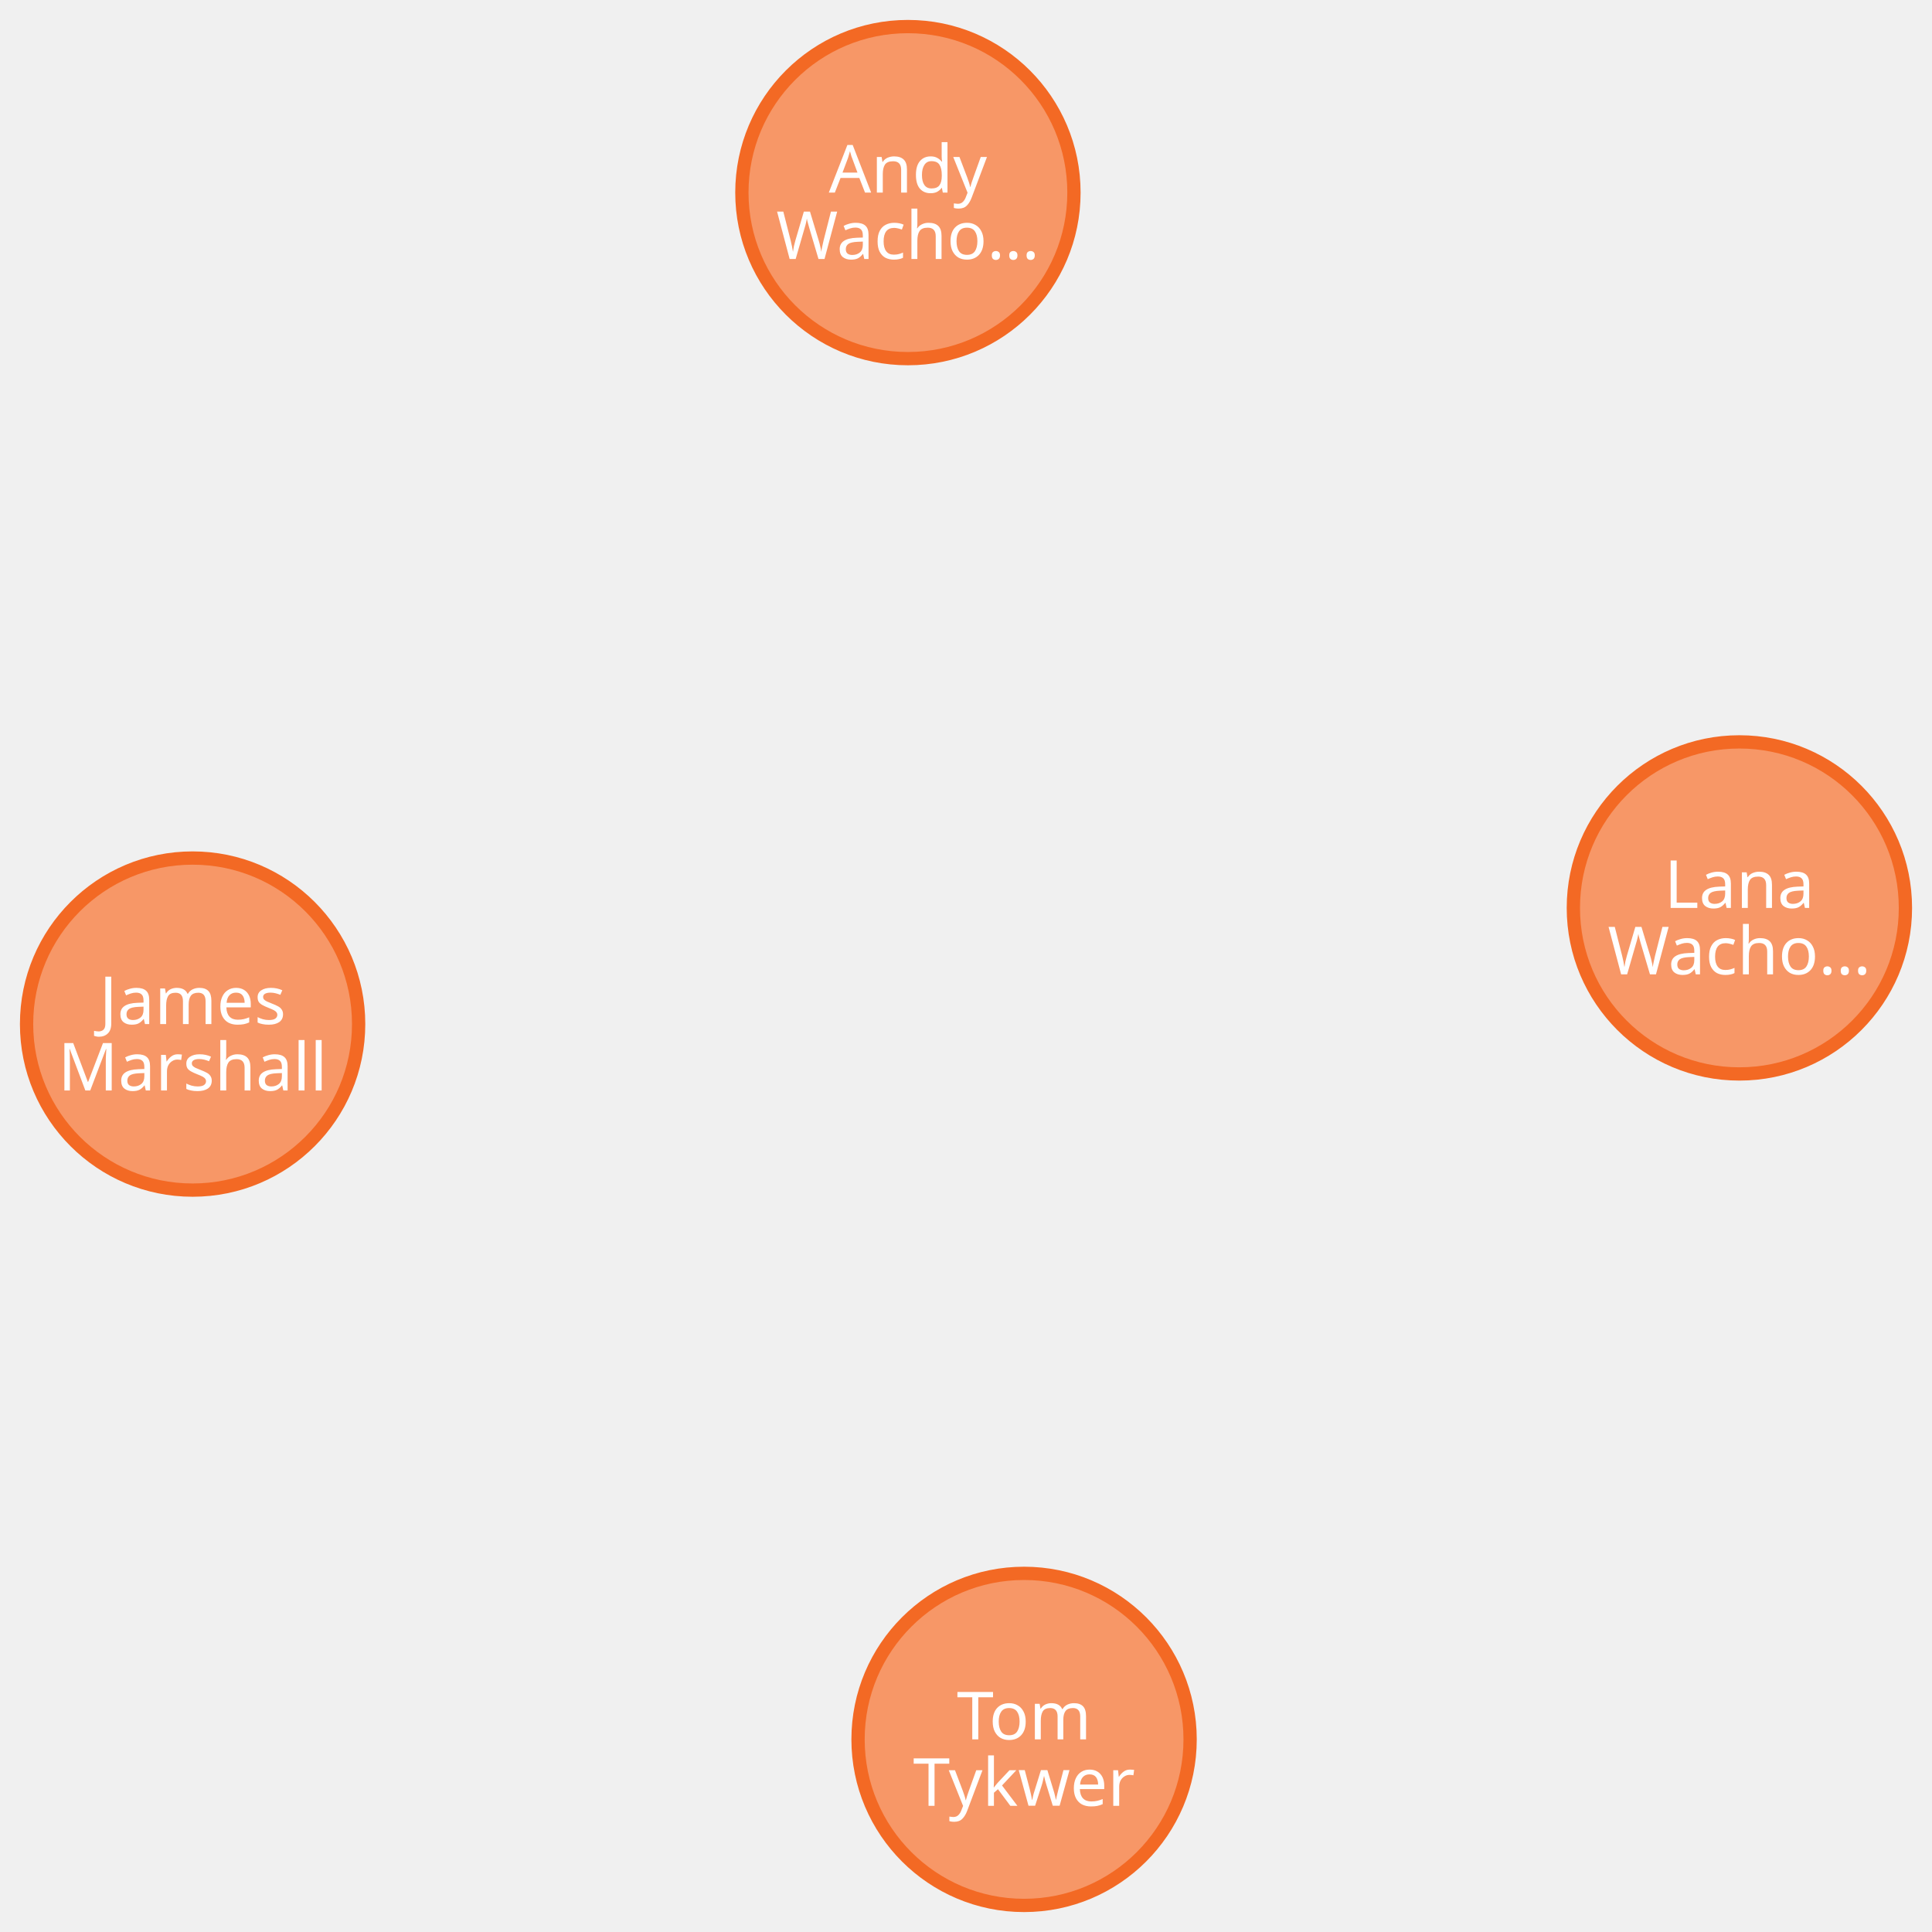
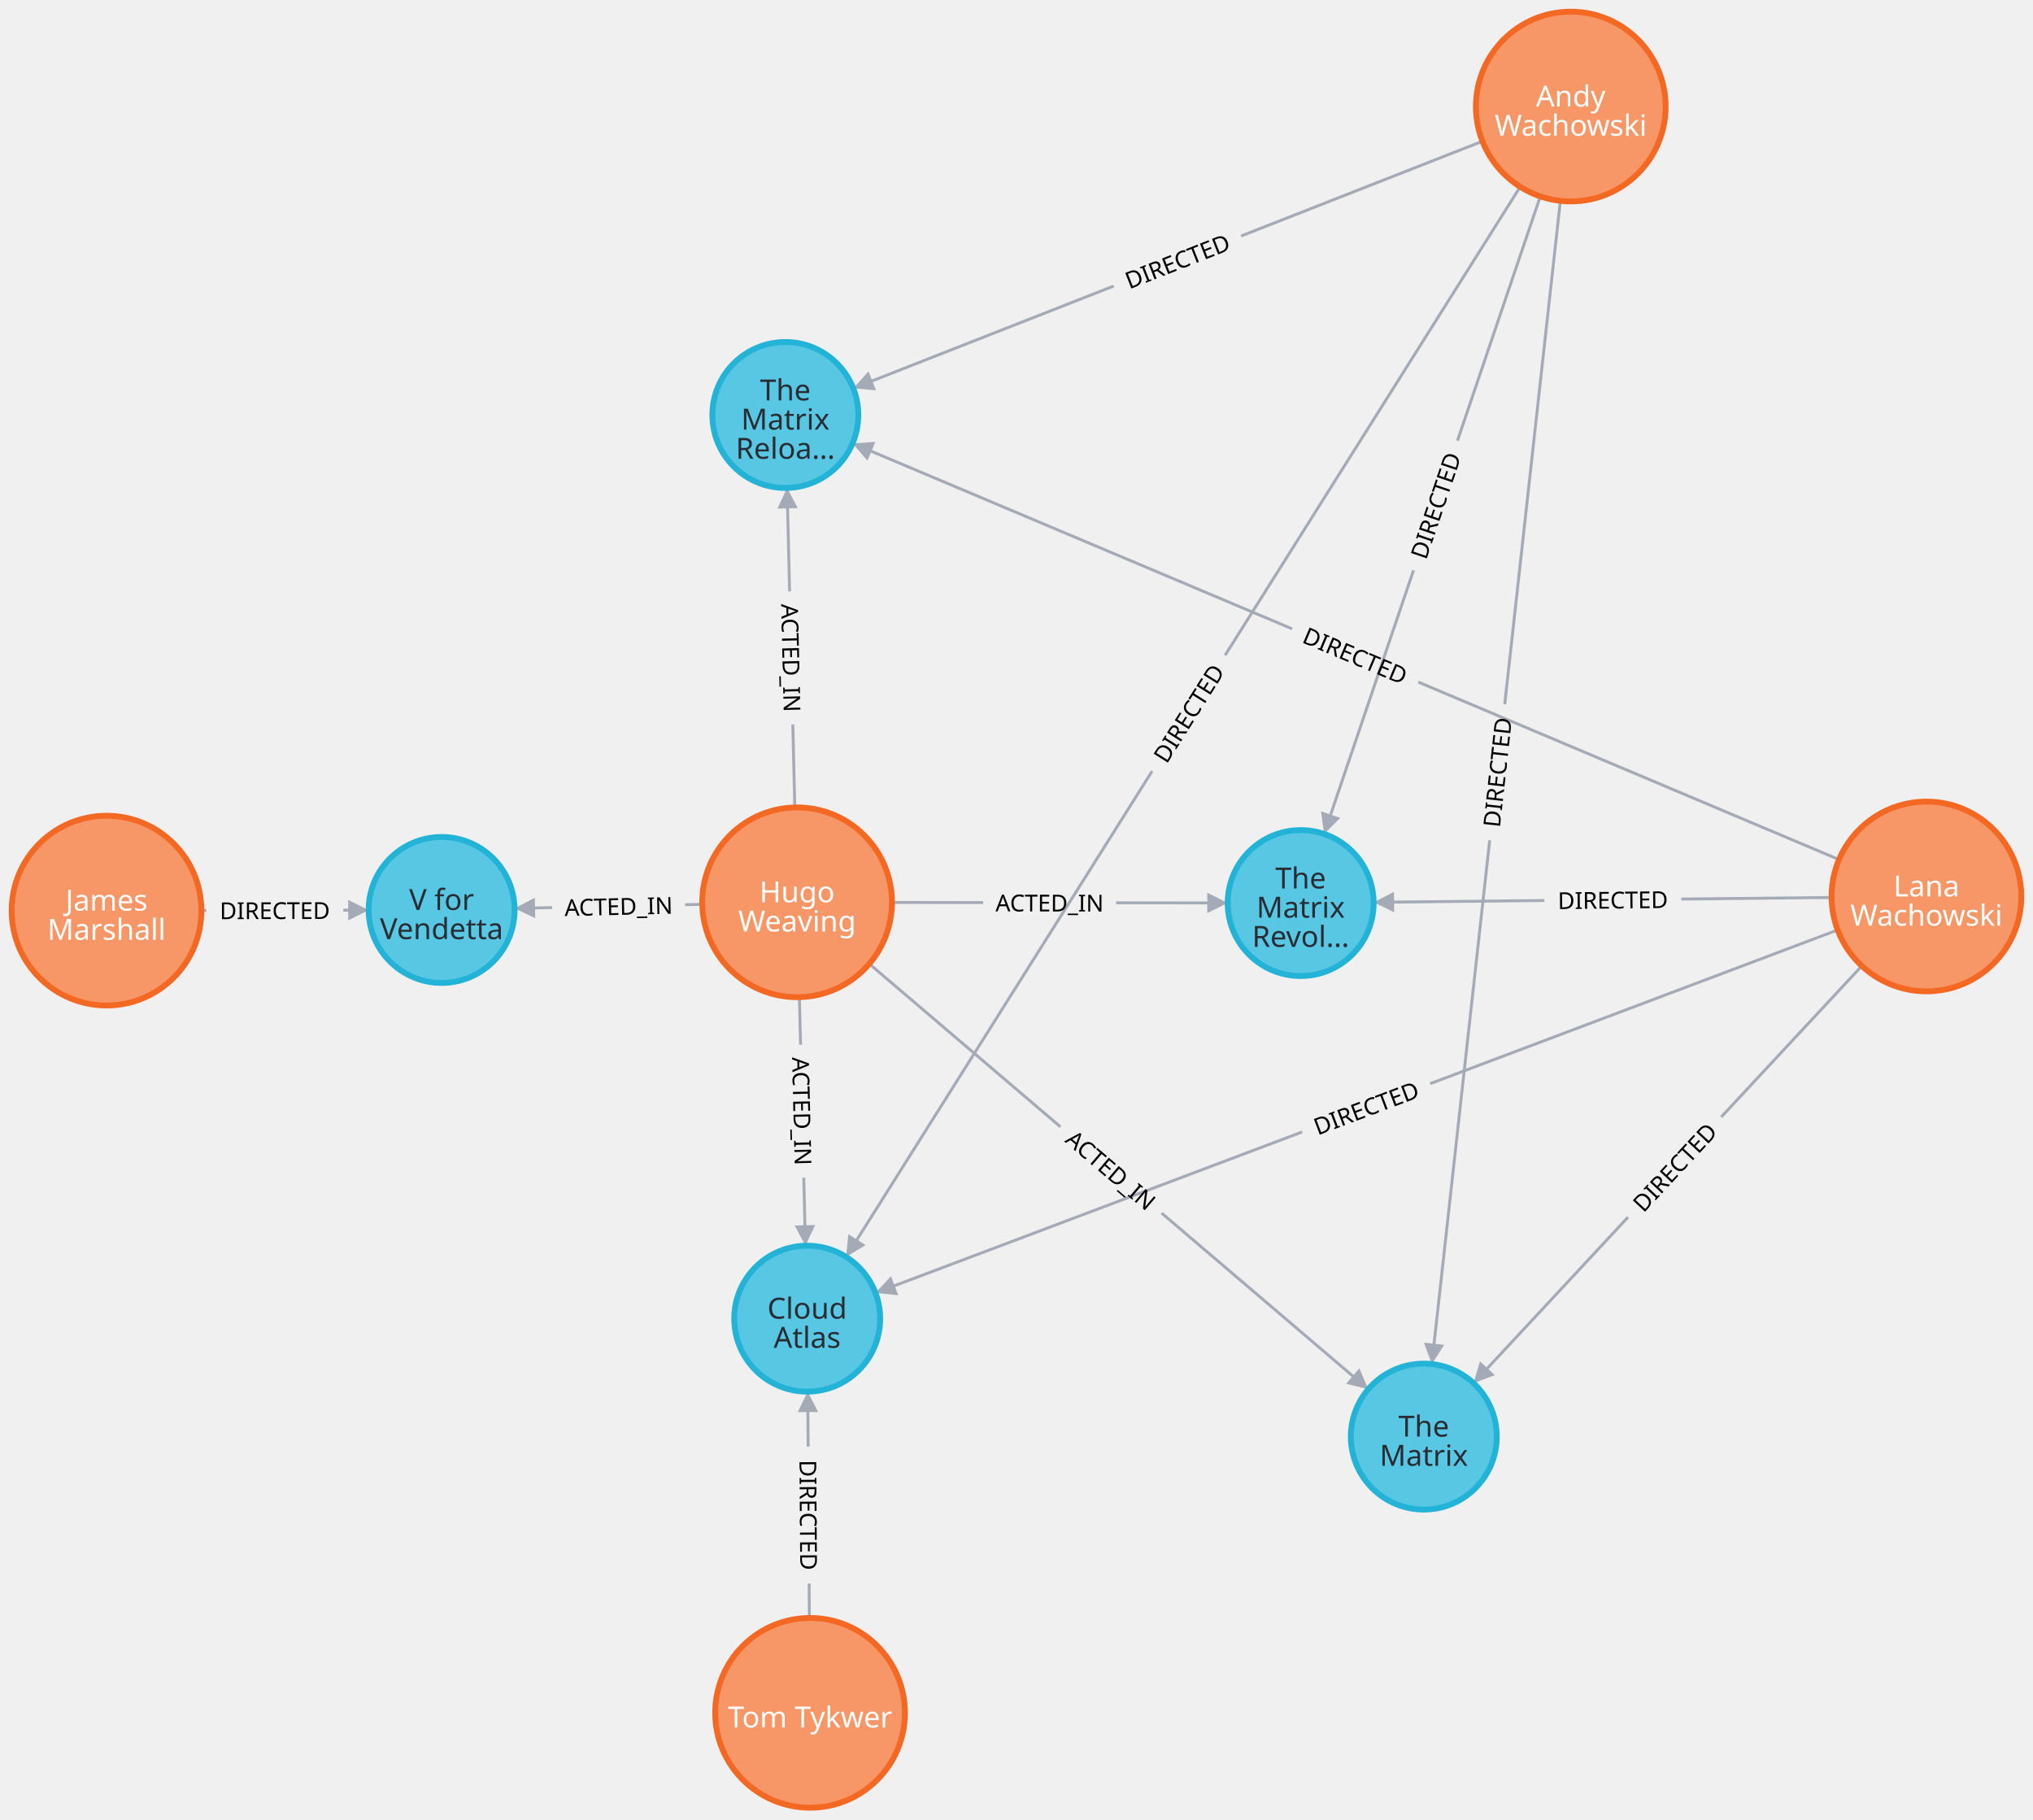
- <svg xmlns="http://www.w3.org/2000/svg" width="290.899" height="290.899" viewBox="-45.449 -45.449 290.899 290.899">
-   <g class="layer relationships" />
+ <svg xmlns="http://www.w3.org/2000/svg" width="696.491" height="623.289" viewBox="-480.342 -242.612 696.491 623.289">
+   <g class="layer relationships">
+     <g class="relationship" transform="translate(-207.2619 66.4999) rotate(448.6094)">
+       <path class="outline" fill="#A5ABB6" stroke="none" d="M 32.5 0.5 L 48.808 0.5 L 48.808 -0.5 L 32.5 -0.5 Z M 94.37 0.5 L 110.678 0.5 L 110.678 3.5 L 117.678 0 L 110.678 -3.5 L 110.678 -0.5 L 94.37 -0.5 Z" />
+       <text text-anchor="middle" pointer-events="none" font-size="8px" fill="#000000" x="71.589" y="3" font-family="sans-serif">ACTED_IN</text>
+     </g>
+     <g class="relationship" transform="translate(-202.8167 344.177) rotate(269.583)">
+       <path class="outline" fill="#A5ABB6" stroke="none" d="M 32.5 0.5 L 44.327 0.5 L 44.327 -0.5 L 32.5 -0.5 Z M 91.218 0.5 L 103.044 0.5 L 103.044 3.5 L 110.044 0 L 103.044 -3.5 L 103.044 -0.5 L 91.218 -0.5 Z" />
+       <text text-anchor="middle" pointer-events="none" font-size="8px" fill="#000000" x="67.772" y="3" transform="rotate(180 67.77224 0)" font-family="sans-serif">DIRECTED</text>
+     </g>
+     <g class="relationship" transform="translate(179.6487 64.50186) rotate(519.3338)">
+       <path class="outline" fill="#A5ABB6" stroke="none" d="M 32.5 0.5 L 181.714 0.5 L 181.714 -0.5 L 32.5 -0.5 Z M 228.605 0.5 L 377.819 0.5 L 377.819 3.5 L 384.819 0 L 377.819 -3.5 L 377.819 -0.5 L 228.605 -0.5 Z" />
+       <text text-anchor="middle" pointer-events="none" font-size="8px" fill="#000000" x="205.159" y="3" transform="rotate(180 205.1594 0)" font-family="sans-serif">DIRECTED</text>
+     </g>
+     <g class="relationship" transform="translate(57.795 -206.1122) rotate(482.2097)">
+       <path class="outline" fill="#A5ABB6" stroke="none" d="M 32.5 0.5 L 222.194 0.5 L 222.194 -0.5 L 32.5 -0.5 Z M 269.084 0.5 L 458.778 0.5 L 458.778 3.5 L 465.778 0 L 458.778 -3.5 L 458.778 -0.5 L 269.084 -0.5 Z" />
+       <text text-anchor="middle" pointer-events="none" font-size="8px" fill="#000000" x="245.639" y="3" transform="rotate(180 245.6388 0)" font-family="sans-serif">DIRECTED</text>
+     </g>
+     <g class="relationship" transform="translate(-207.2619 66.4999) rotate(538.7667)">
+       <path class="outline" fill="#A5ABB6" stroke="none" d="M 32.5 0.5 L 38.375 0.5 L 38.375 -0.5 L 32.5 -0.5 Z M 83.937 0.5 L 89.812 0.5 L 89.812 3.5 L 96.812 0 L 89.812 -3.5 L 89.812 -0.5 L 83.937 -0.5 Z" />
+       <text text-anchor="middle" pointer-events="none" font-size="8px" fill="#000000" x="61.156" y="3" transform="rotate(180 61.15588 0)" font-family="sans-serif">ACTED_IN</text>
+     </g>
+     <g class="relationship" transform="translate(-443.8419 69.35009) rotate(359.886)">
+       <path class="outline" fill="#A5ABB6" stroke="none" d="M 32.5 0.5 L 34.203 0.5 L 34.203 -0.5 L 32.5 -0.5 Z M 81.094 0.5 L 82.797 0.5 L 82.797 3.5 L 89.797 0 L 82.797 -3.5 L 82.797 -0.5 L 81.094 -0.5 Z" />
+       <text text-anchor="middle" pointer-events="none" font-size="8px" fill="#000000" x="57.648" y="3" font-family="sans-serif">DIRECTED</text>
+     </g>
+     <g class="relationship" transform="translate(-207.2619 66.4999) rotate(360.0861)">
+       <path class="outline" fill="#A5ABB6" stroke="none" d="M 32.5 0.5 L 63.73 0.5 L 63.73 -0.5 L 32.5 -0.5 Z M 109.292 0.5 L 140.522 0.5 L 140.522 3.5 L 147.522 0 L 140.522 -3.5 L 140.522 -0.5 L 109.292 -0.5 Z" />
+       <text text-anchor="middle" pointer-events="none" font-size="8px" fill="#000000" x="86.511" y="3" font-family="sans-serif">ACTED_IN</text>
+     </g>
+     <g class="relationship" transform="translate(179.6487 64.50186) rotate(539.3967)">
+       <path class="outline" fill="#A5ABB6" stroke="none" d="M 32.5 0.5 L 84.005 0.5 L 84.005 -0.5 L 32.5 -0.5 Z M 130.896 0.5 L 182.401 0.5 L 182.401 3.5 L 189.401 0 L 182.401 -3.5 L 182.401 -0.5 L 130.896 -0.5 Z" />
+       <text text-anchor="middle" pointer-events="none" font-size="8px" fill="#000000" x="107.45" y="3" transform="rotate(180 107.4505 0)" font-family="sans-serif">DIRECTED</text>
+     </g>
+     <g class="relationship" transform="translate(57.795 -206.1122) rotate(468.7327)">
+       <path class="outline" fill="#A5ABB6" stroke="none" d="M 32.5 0.5 L 120.872 0.5 L 120.872 -0.5 L 32.5 -0.5 Z M 167.763 0.5 L 256.135 0.5 L 256.135 3.5 L 263.135 0 L 256.135 -3.5 L 256.135 -0.5 L 167.763 -0.5 Z" />
+       <text text-anchor="middle" pointer-events="none" font-size="8px" fill="#000000" x="144.317" y="3" transform="rotate(180 144.3173 0)" font-family="sans-serif">DIRECTED</text>
+     </g>
+     <g class="relationship" transform="translate(-207.2619 66.4999) rotate(268.6179)">
+       <path class="outline" fill="#A5ABB6" stroke="none" d="M 32.5 0.5 L 60.966 0.5 L 60.966 -0.5 L 32.5 -0.5 Z M 106.528 0.5 L 134.994 0.5 L 134.994 3.5 L 141.994 0 L 134.994 -3.5 L 134.994 -0.5 L 106.528 -0.5 Z" />
+       <text text-anchor="middle" pointer-events="none" font-size="8px" fill="#000000" x="83.747" y="3" transform="rotate(180 83.74703 0)" font-family="sans-serif">ACTED_IN</text>
+     </g>
+     <g class="relationship" transform="translate(179.6487 64.50186) rotate(202.8762)">
+       <path class="outline" fill="#A5ABB6" stroke="none" d="M 32.5 0.5 L 188.961 0.5 L 188.961 -0.5 L 32.5 -0.5 Z M 235.851 0.5 L 392.312 0.5 L 392.312 3.5 L 399.312 0 L 392.312 -3.5 L 392.312 -0.5 L 235.851 -0.5 Z" />
+       <text text-anchor="middle" pointer-events="none" font-size="8px" fill="#000000" x="212.406" y="3" transform="rotate(180 212.4059 0)" font-family="sans-serif">DIRECTED</text>
+     </g>
+     <g class="relationship" transform="translate(57.795 -206.1122) rotate(518.5606)">
+       <path class="outline" fill="#A5ABB6" stroke="none" d="M 32.5 0.5 L 121.349 0.5 L 121.349 -0.5 L 32.5 -0.5 Z M 168.239 0.5 L 257.088 0.5 L 257.088 3.5 L 264.088 0 L 257.088 -3.5 L 257.088 -0.5 L 168.239 -0.5 Z" />
+       <text text-anchor="middle" pointer-events="none" font-size="8px" fill="#000000" x="144.794" y="3" transform="rotate(180 144.7941 0)" font-family="sans-serif">DIRECTED</text>
+     </g>
+     <g class="relationship" transform="translate(-207.2619 66.4999) rotate(400.4485)">
+       <path class="outline" fill="#A5ABB6" stroke="none" d="M 32.5 0.5 L 118.537 0.5 L 118.537 -0.5 L 32.5 -0.5 Z M 164.1 0.5 L 250.137 0.5 L 250.137 3.5 L 257.137 0 L 250.137 -3.5 L 250.137 -0.5 L 164.1 -0.5 Z" />
+       <text text-anchor="middle" pointer-events="none" font-size="8px" fill="#000000" x="141.318" y="3" font-family="sans-serif">ACTED_IN</text>
+     </g>
+     <g class="relationship" transform="translate(179.6487 64.50186) rotate(492.943)">
+       <path class="outline" fill="#A5ABB6" stroke="none" d="M 32.5 0.5 L 103.192 0.5 L 103.192 -0.5 L 32.5 -0.5 Z M 150.082 0.5 L 220.774 0.5 L 220.774 3.5 L 227.774 0 L 220.774 -3.5 L 220.774 -0.5 L 150.082 -0.5 Z" />
+       <text text-anchor="middle" pointer-events="none" font-size="8px" fill="#000000" x="126.637" y="3" transform="rotate(180 126.6369 0)" font-family="sans-serif">DIRECTED</text>
+     </g>
+     <g class="relationship" transform="translate(57.795 -206.1122) rotate(456.3061)">
+       <path class="outline" fill="#A5ABB6" stroke="none" d="M 32.5 0.5 L 206.018 0.5 L 206.018 -0.5 L 32.5 -0.5 Z M 252.908 0.5 L 426.426 0.5 L 426.426 3.5 L 433.426 0 L 426.426 -3.5 L 426.426 -0.5 L 252.908 -0.5 Z" />
+       <text text-anchor="middle" pointer-events="none" font-size="8px" fill="#000000" x="229.463" y="3" transform="rotate(180 229.4631 0)" font-family="sans-serif">DIRECTED</text>
+     </g>
+   </g>
  <g class="layer nodes">
-     <g class="node" transform="translate(108.745,216.4493)">
-       <circle class="outline" cx="0" cy="0" r="25" fill="#F79767" stroke="#f36924" stroke-width="2px" />
-       <text text-anchor="middle" pointer-events="none" font-family="sans-serif" dy="1.562" font-size="25" fill="#FFFFFF" />
-       <text text-anchor="middle" pointer-events="none" font-family="sans-serif" dy="1.562" font-size="25" fill="#FFFFFF" />
-       <text text-anchor="middle" pointer-events="none" x="0" y="0" font-size="10px" fill="#FFFFFF" font-family="sans-serif"> Tom</text>
-       <text text-anchor="middle" pointer-events="none" x="0" y="10" font-size="10px" fill="#FFFFFF" font-family="sans-serif"> Tykwer</text>
+     <g class="node" transform="translate(-207.2619,66.4999)">
+       <circle class="outline" cx="0" cy="0" r="32.5" fill="#F79767" stroke="#f36924" stroke-width="2px" />
+       <text text-anchor="middle" pointer-events="none" font-family="sans-serif" dy="2.031" font-size="32.5" fill="#FFFFFF" />
+       <text text-anchor="middle" pointer-events="none" font-family="sans-serif" dy="2.031" font-size="32.5" fill="#FFFFFF" />
+       <text text-anchor="middle" pointer-events="none" x="0" y="0" font-size="10px" fill="#FFFFFF" font-family="sans-serif"> Hugo</text>
+       <text text-anchor="middle" pointer-events="none" x="0" y="10" font-size="10px" fill="#FFFFFF" font-family="sans-serif"> Weaving</text>
    </g>
-     <g class="node" transform="translate(216.4493,91.25499)">
-       <circle class="outline" cx="0" cy="0" r="25" fill="#F79767" stroke="#f36924" stroke-width="2px" />
-       <text text-anchor="middle" pointer-events="none" font-family="sans-serif" dy="1.562" font-size="25" fill="#FFFFFF" />
-       <text text-anchor="middle" pointer-events="none" font-family="sans-serif" dy="1.562" font-size="25" fill="#FFFFFF" />
+     <g class="node" transform="translate(-203.7994,209.136)">
+       <circle class="outline" cx="0" cy="0" r="25" fill="#57C7E3" stroke="#23b3d7" stroke-width="2px" />
+       <text text-anchor="middle" pointer-events="none" font-family="sans-serif" dy="1.562" font-size="25" fill="#2A2C34" />
+       <text text-anchor="middle" pointer-events="none" font-family="sans-serif" dy="1.562" font-size="25" fill="#2A2C34" />
+       <text text-anchor="middle" pointer-events="none" x="0" y="0" font-size="10px" fill="#2A2C34" font-family="sans-serif"> Cloud</text>
+       <text text-anchor="middle" pointer-events="none" x="0" y="10" font-size="10px" fill="#2A2C34" font-family="sans-serif"> Atlas</text>
+     </g>
+     <g class="node" transform="translate(-202.8167,344.177)">
+       <circle class="outline" cx="0" cy="0" r="32.5" fill="#F79767" stroke="#f36924" stroke-width="2px" />
+       <text text-anchor="middle" pointer-events="none" font-family="sans-serif" dy="2.031" font-size="32.5" fill="#FFFFFF" />
+       <text text-anchor="middle" pointer-events="none" x="0" y="5" font-size="10px" fill="#FFFFFF" font-family="sans-serif"> Tom Tykwer</text>
+     </g>
+     <g class="node" transform="translate(179.6487,64.50186)">
+       <circle class="outline" cx="0" cy="0" r="32.5" fill="#F79767" stroke="#f36924" stroke-width="2px" />
+       <text text-anchor="middle" pointer-events="none" font-family="sans-serif" dy="2.031" font-size="32.5" fill="#FFFFFF" />
+       <text text-anchor="middle" pointer-events="none" font-family="sans-serif" dy="2.031" font-size="32.5" fill="#FFFFFF" />
      <text text-anchor="middle" pointer-events="none" x="0" y="0" font-size="10px" fill="#FFFFFF" font-family="sans-serif"> Lana</text>
-       <text text-anchor="middle" pointer-events="none" x="0" y="10" font-size="10px" fill="#FFFFFF" font-family="sans-serif"> Wacho…</text>
+       <text text-anchor="middle" pointer-events="none" x="0" y="10" font-size="10px" fill="#FFFFFF" font-family="sans-serif"> Wachowski</text>
    </g>
-     <g class="node" transform="translate(91.25499,-16.44933)">
-       <circle class="outline" cx="0" cy="0" r="25" fill="#F79767" stroke="#f36924" stroke-width="2px" />
-       <text text-anchor="middle" pointer-events="none" font-family="sans-serif" dy="1.562" font-size="25" fill="#FFFFFF" />
-       <text text-anchor="middle" pointer-events="none" font-family="sans-serif" dy="1.562" font-size="25" fill="#FFFFFF" />
+     <g class="node" transform="translate(57.795,-206.1122)">
+       <circle class="outline" cx="0" cy="0" r="32.5" fill="#F79767" stroke="#f36924" stroke-width="2px" />
+       <text text-anchor="middle" pointer-events="none" font-family="sans-serif" dy="2.031" font-size="32.5" fill="#FFFFFF" />
+       <text text-anchor="middle" pointer-events="none" font-family="sans-serif" dy="2.031" font-size="32.5" fill="#FFFFFF" />
      <text text-anchor="middle" pointer-events="none" x="0" y="0" font-size="10px" fill="#FFFFFF" font-family="sans-serif"> Andy</text>
-       <text text-anchor="middle" pointer-events="none" x="0" y="10" font-size="10px" fill="#FFFFFF" font-family="sans-serif"> Wacho…</text>
+       <text text-anchor="middle" pointer-events="none" x="0" y="10" font-size="10px" fill="#FFFFFF" font-family="sans-serif"> Wachowski</text>
    </g>
-     <g class="node" transform="translate(-16.44932,108.745)">
-       <circle class="outline" cx="0" cy="0" r="25" fill="#F79767" stroke="#f36924" stroke-width="2px" />
-       <text text-anchor="middle" pointer-events="none" font-family="sans-serif" dy="1.562" font-size="25" fill="#FFFFFF" />
-       <text text-anchor="middle" pointer-events="none" font-family="sans-serif" dy="1.562" font-size="25" fill="#FFFFFF" />
+     <g class="node" transform="translate(-329.0455,69.12173)">
+       <circle class="outline" cx="0" cy="0" r="25" fill="#57C7E3" stroke="#23b3d7" stroke-width="2px" />
+       <text text-anchor="middle" pointer-events="none" font-family="sans-serif" dy="1.562" font-size="25" fill="#2A2C34" />
+       <text text-anchor="middle" pointer-events="none" font-family="sans-serif" dy="1.562" font-size="25" fill="#2A2C34" />
+       <text text-anchor="middle" pointer-events="none" x="0" y="0" font-size="10px" fill="#2A2C34" font-family="sans-serif"> V for</text>
+       <text text-anchor="middle" pointer-events="none" x="0" y="10" font-size="10px" fill="#2A2C34" font-family="sans-serif"> Vendetta</text>
+     </g>
+     <g class="node" transform="translate(-443.8419,69.35009)">
+       <circle class="outline" cx="0" cy="0" r="32.5" fill="#F79767" stroke="#f36924" stroke-width="2px" />
+       <text text-anchor="middle" pointer-events="none" font-family="sans-serif" dy="2.031" font-size="32.5" fill="#FFFFFF" />
+       <text text-anchor="middle" pointer-events="none" font-family="sans-serif" dy="2.031" font-size="32.5" fill="#FFFFFF" />
      <text text-anchor="middle" pointer-events="none" x="0" y="0" font-size="10px" fill="#FFFFFF" font-family="sans-serif"> James</text>
      <text text-anchor="middle" pointer-events="none" x="0" y="10" font-size="10px" fill="#FFFFFF" font-family="sans-serif"> Marshall</text>
    </g>
+     <g class="node" transform="translate(-34.74041,66.75921)">
+       <circle class="outline" cx="0" cy="0" r="25" fill="#57C7E3" stroke="#23b3d7" stroke-width="2px" />
+       <text text-anchor="middle" pointer-events="none" font-family="sans-serif" dy="1.562" font-size="25" fill="#2A2C34" />
+       <text text-anchor="middle" pointer-events="none" font-family="sans-serif" dy="1.562" font-size="25" fill="#2A2C34" />
+       <text text-anchor="middle" pointer-events="none" font-family="sans-serif" dy="1.562" font-size="25" fill="#2A2C34" />
+       <text text-anchor="middle" pointer-events="none" x="0" y="-5" font-size="10px" fill="#2A2C34" font-family="sans-serif"> The</text>
+       <text text-anchor="middle" pointer-events="none" x="0" y="5" font-size="10px" fill="#2A2C34" font-family="sans-serif"> Matrix</text>
+       <text text-anchor="middle" pointer-events="none" x="0" y="15" font-size="10px" fill="#2A2C34" font-family="sans-serif"> Revol…</text>
+     </g>
+     <g class="node" transform="translate(-211.2897,-100.4456)">
+       <circle class="outline" cx="0" cy="0" r="25" fill="#57C7E3" stroke="#23b3d7" stroke-width="2px" />
+       <text text-anchor="middle" pointer-events="none" font-family="sans-serif" dy="1.562" font-size="25" fill="#2A2C34" />
+       <text text-anchor="middle" pointer-events="none" font-family="sans-serif" dy="1.562" font-size="25" fill="#2A2C34" />
+       <text text-anchor="middle" pointer-events="none" font-family="sans-serif" dy="1.562" font-size="25" fill="#2A2C34" />
+       <text text-anchor="middle" pointer-events="none" x="0" y="-5" font-size="10px" fill="#2A2C34" font-family="sans-serif"> The</text>
+       <text text-anchor="middle" pointer-events="none" x="0" y="5" font-size="10px" fill="#2A2C34" font-family="sans-serif"> Matrix</text>
+       <text text-anchor="middle" pointer-events="none" x="0" y="15" font-size="10px" fill="#2A2C34" font-family="sans-serif"> Reloa…</text>
+     </g>
+     <g class="node" transform="translate(7.441295,249.5401)">
+       <circle class="outline" cx="0" cy="0" r="25" fill="#57C7E3" stroke="#23b3d7" stroke-width="2px" />
+       <text text-anchor="middle" pointer-events="none" font-family="sans-serif" dy="1.562" font-size="25" fill="#2A2C34" />
+       <text text-anchor="middle" pointer-events="none" font-family="sans-serif" dy="1.562" font-size="25" fill="#2A2C34" />
+       <text text-anchor="middle" pointer-events="none" x="0" y="0" font-size="10px" fill="#2A2C34" font-family="sans-serif"> The</text>
+       <text text-anchor="middle" pointer-events="none" x="0" y="10" font-size="10px" fill="#2A2C34" font-family="sans-serif"> Matrix</text>
+     </g>
  </g>
</svg>
